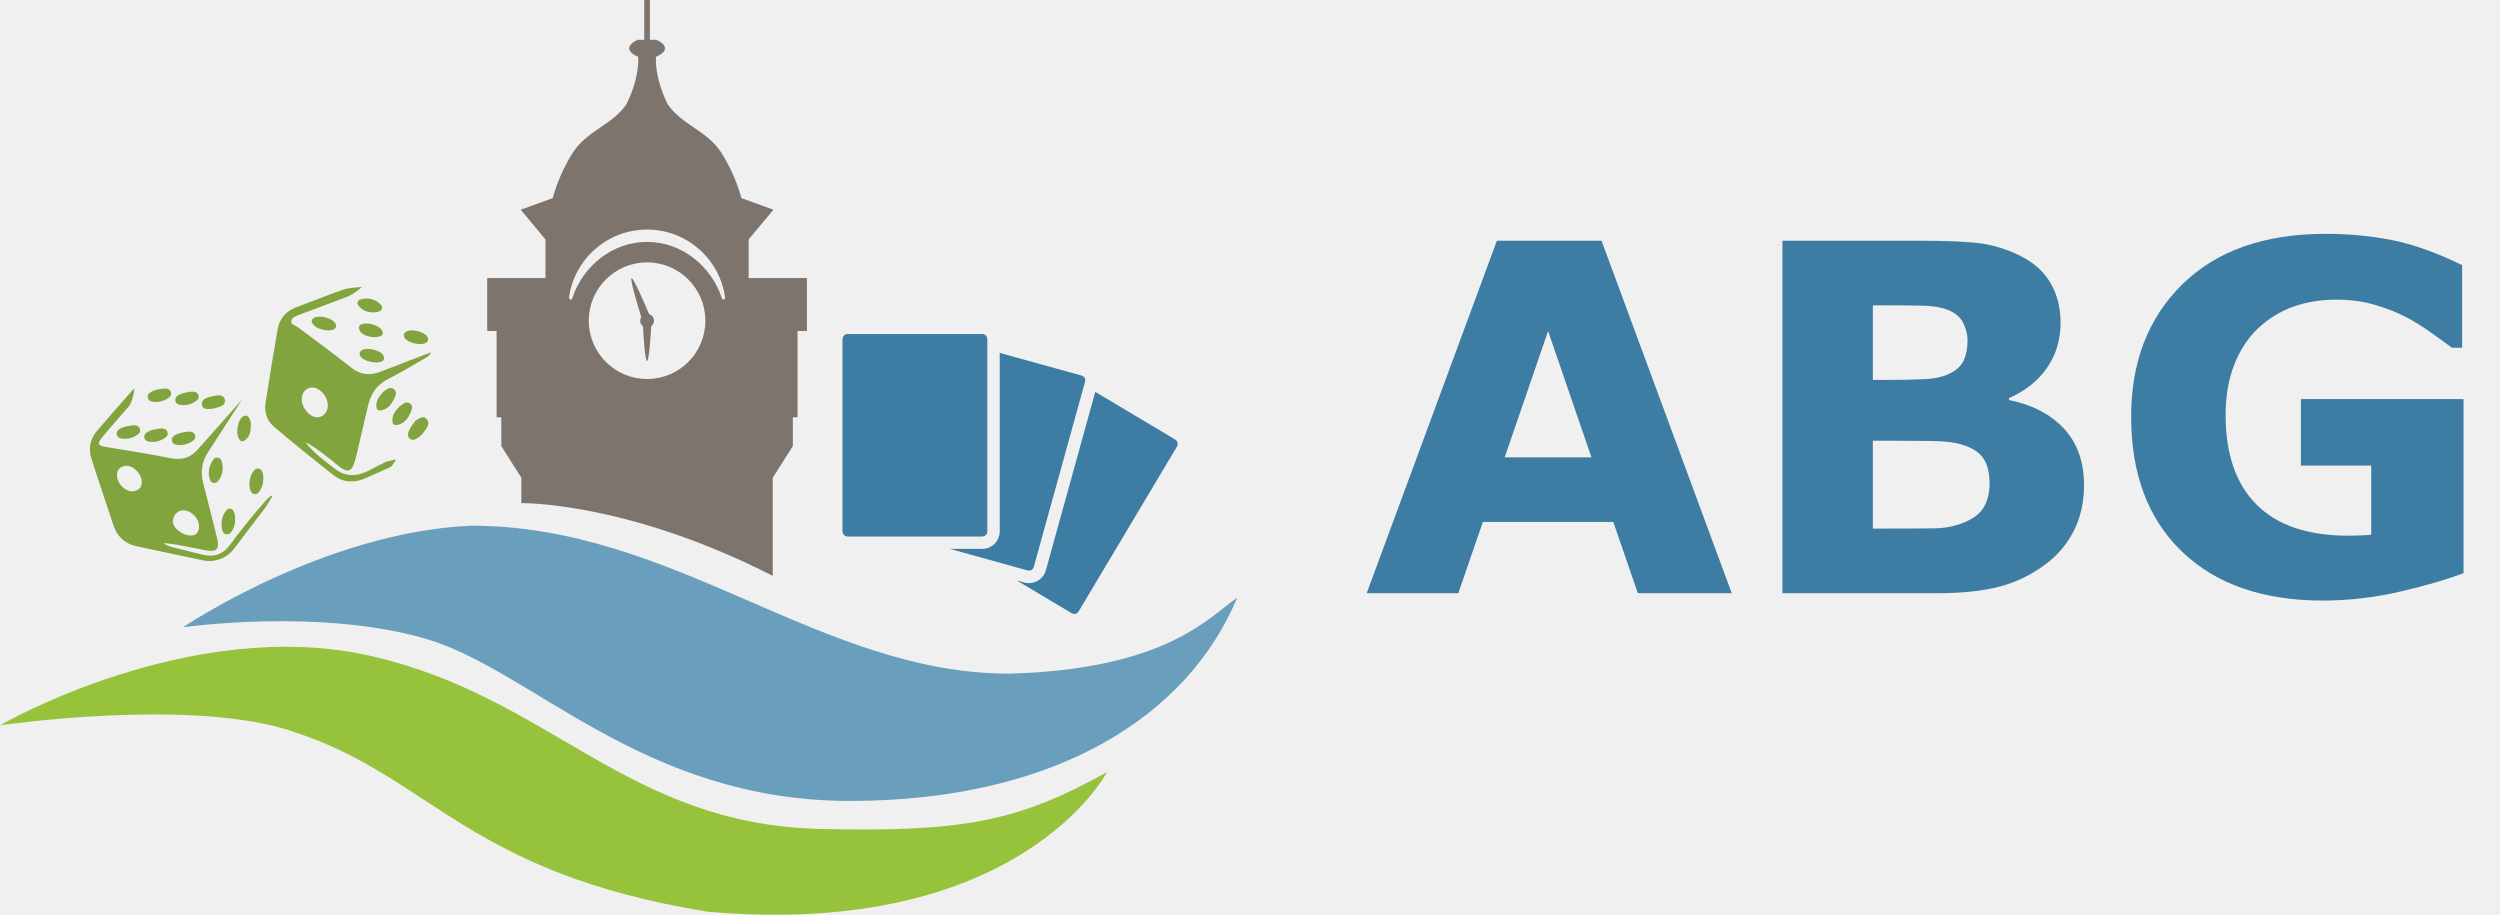
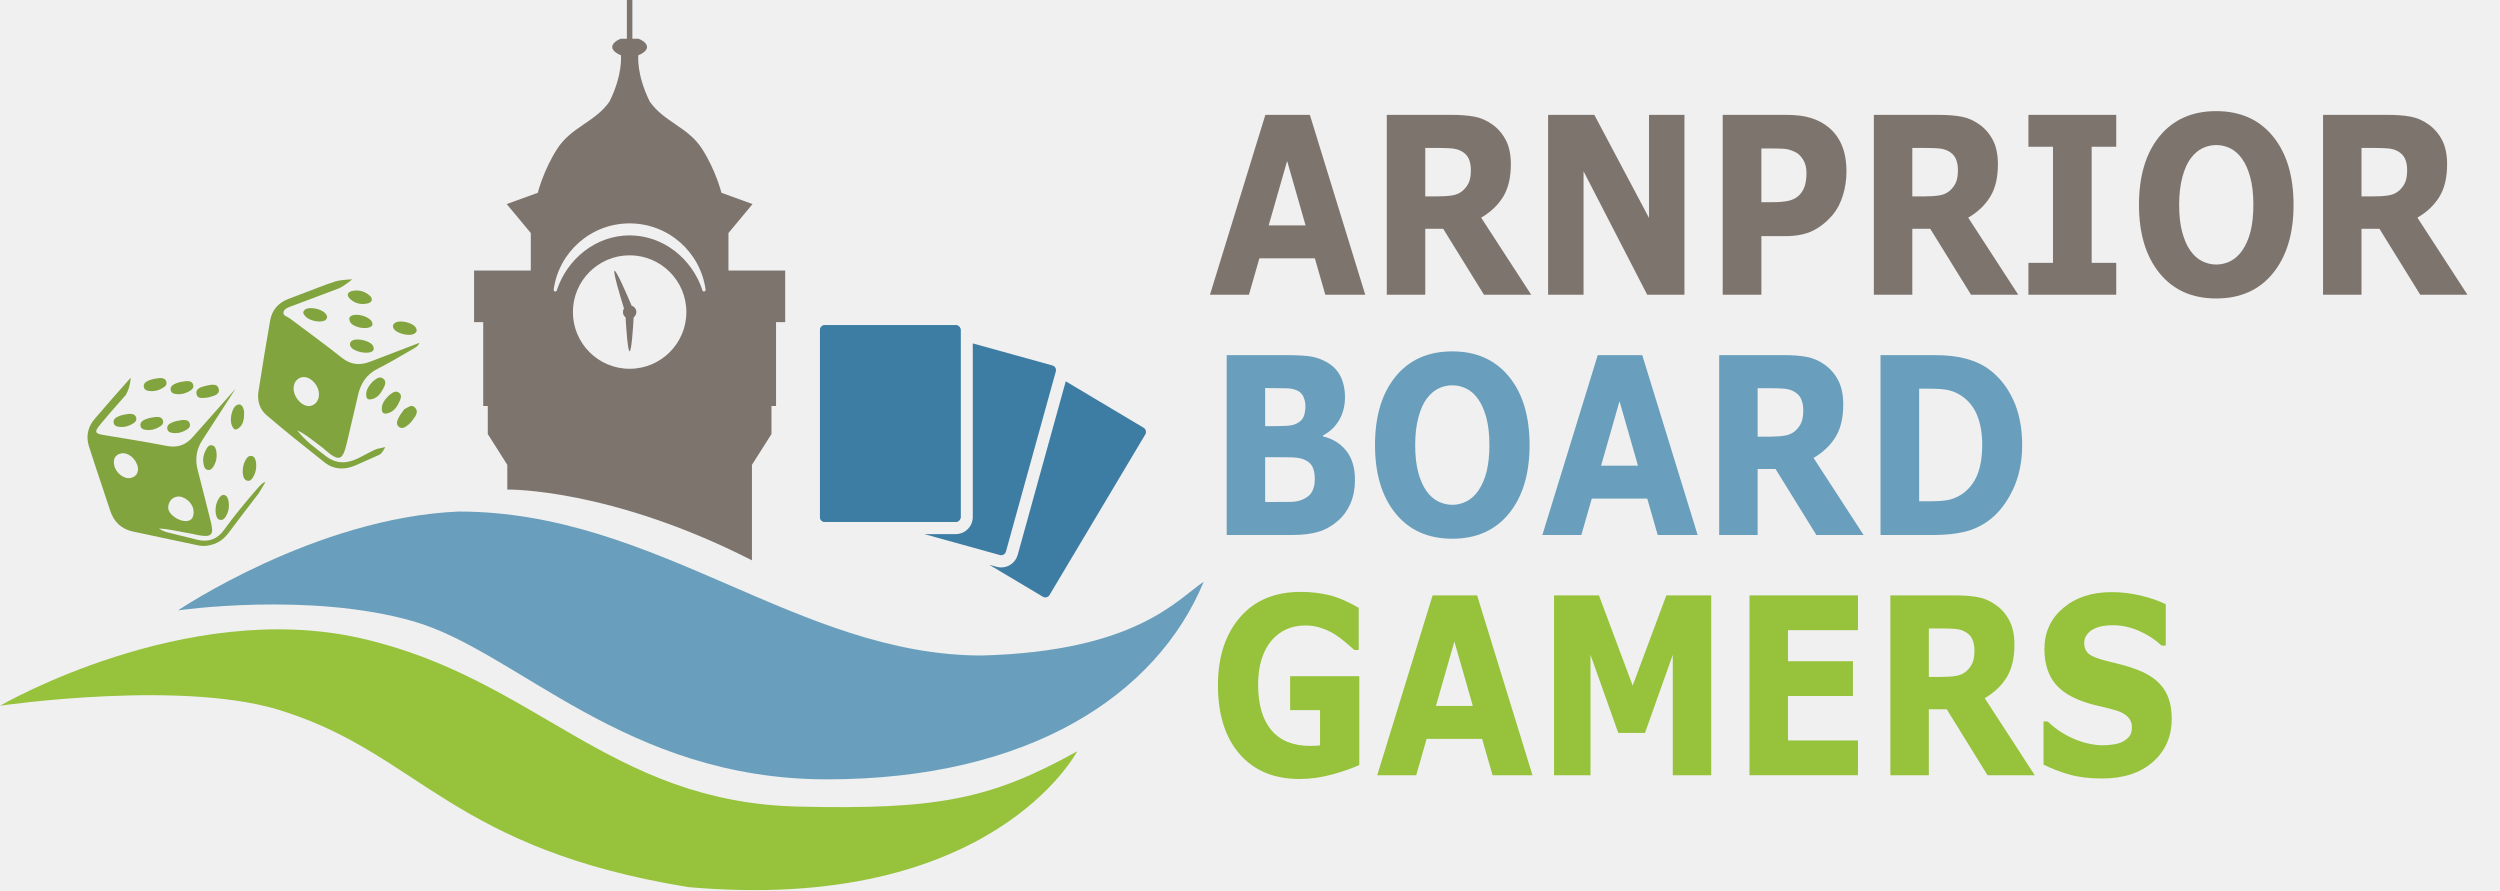
- <svg xmlns="http://www.w3.org/2000/svg" version="1.1" x="0px" y="0px" width="515.607px" height="188.665px" viewBox="0 0 515.607 188.665" enable-background="new 0 0 515.607 188.665" xml:space="preserve">
-   <g id="Dice">
-     <g>
-       <path fill="#3D7DA3" d="M357.16,122.348h-19.363l-5.064-14.697h-26.905l-5.065,14.697h-18.895l26.855-72.705h21.582    L357.16,122.348z M328.225,94.32l-8.944-26.047l-8.946,26.047H328.225z" />
-       <path fill="#3D7DA3" d="M429.816,100.082c0,3.516-0.708,6.657-2.124,9.424c-1.416,2.768-3.361,5.063-5.835,6.885    c-2.865,2.148-6.015,3.679-9.448,4.59c-3.435,0.912-7.788,1.367-13.062,1.367h-31.738V49.643h28.223    c5.859,0,10.147,0.195,12.866,0.586c2.718,0.391,5.411,1.253,8.081,2.588c2.767,1.4,4.825,3.28,6.177,5.64    c1.351,2.36,2.026,5.054,2.026,8.081c0,3.516-0.928,6.616-2.783,9.302s-4.477,4.777-7.861,6.274v0.391    c4.752,0.944,8.521,2.897,11.304,5.859C428.425,91.326,429.816,95.232,429.816,100.082z M405.793,70.199    c0-1.204-0.302-2.409-0.903-3.613c-0.603-1.204-1.669-2.1-3.198-2.686c-1.367-0.521-3.068-0.806-5.103-0.854    c-2.035-0.049-4.892-0.073-8.569-0.073h-1.758v15.381h2.93c2.962,0,5.484-0.049,7.568-0.146c2.083-0.098,3.727-0.423,4.932-0.977    c1.692-0.749,2.799-1.717,3.32-2.905C405.532,73.138,405.793,71.762,405.793,70.199z M410.334,99.789    c0-2.311-0.447-4.093-1.341-5.347c-0.894-1.253-2.411-2.188-4.556-2.808c-1.461-0.423-3.476-0.65-6.042-0.684    c-2.566-0.032-5.247-0.049-8.041-0.049h-4.093v18.115h1.364c5.263,0,9.031-0.016,11.305-0.049c2.274-0.032,4.37-0.455,6.287-1.27    c1.948-0.813,3.289-1.896,4.02-3.247C409.969,103.102,410.334,101.547,410.334,99.789z" />
-       <path fill="#3D7DA3" d="M508.088,118.197c-3.256,1.27-7.568,2.531-12.939,3.784s-10.727,1.88-16.064,1.88    c-12.37,0-22.055-3.36-29.053-10.083c-6.999-6.722-10.498-16.007-10.498-27.856c0-11.296,3.531-20.402,10.596-27.319    c7.063-6.917,16.91-10.376,29.541-10.376c4.785,0,9.342,0.432,13.672,1.294c4.329,0.863,9.146,2.58,14.453,5.151v17.041h-2.1    c-0.912-0.684-2.246-1.652-4.004-2.905c-1.758-1.253-3.451-2.319-5.078-3.198c-1.889-1.042-4.094-1.937-6.616-2.686    c-2.523-0.749-5.2-1.123-8.032-1.123c-3.32,0-6.332,0.488-9.033,1.465c-2.702,0.977-5.127,2.474-7.275,4.492    c-2.051,1.953-3.671,4.436-4.858,7.446c-1.188,3.012-1.782,6.486-1.782,10.425c0,8.041,2.132,14.193,6.396,18.457    c4.264,4.265,10.563,6.396,18.896,6.396c0.716,0,1.505-0.016,2.368-0.049c0.862-0.032,1.651-0.081,2.368-0.146V96.029h-14.502    V82.309h33.545V118.197z" />
-     </g>
-   </g>
+ <svg xmlns="http://www.w3.org/2000/svg" version="1.1" id="Layer_1" x="0px" y="0px" width="529.89px" height="188.664px" viewBox="0 0 529.89 188.664" enable-background="new 0 0 529.89 188.664" xml:space="preserve">
  <g id="Template_Objects" display="none">
    <g display="inline">
-       <path fill="#FFFFFF" stroke="#000000" stroke-miterlimit="10" d="M503.865,106.104c-0.294,1.064-1.396,1.688-2.46,1.395    l-51.681-14.313c-1.064-0.295-1.688-1.396-1.394-2.461L468.78,16.88c0.295-1.064,1.398-1.688,2.463-1.394l51.68,14.312    c1.063,0.295,1.688,1.396,1.393,2.461L503.865,106.104z" />
-       <path fill="#FFFFFF" stroke="#000000" stroke-miterlimit="10" d="M522.923,29.798c1.063,0.295,1.688,1.396,1.393,2.461    l-20.45,73.845c-0.294,1.064-1.396,1.688-2.46,1.395l-51.681-14.313c-1.064-0.295-1.688-1.396-1.394-2.461L468.78,16.88    c0.295-1.064,1.398-1.688,2.463-1.394L522.923,29.798 M524.256,24.98l-51.68-14.312c-3.719-1.031-7.584,1.157-8.614,4.877    L443.513,89.39c-1.031,3.721,1.157,7.586,4.878,8.615l51.68,14.313c3.72,1.029,7.584-1.16,8.614-4.879l20.45-73.845    C530.164,29.875,527.976,26.011,524.256,24.98L524.256,24.98z" />
+       <path fill="#FFFFFF" stroke="#000000" stroke-miterlimit="10" d="M503.865,106.104c-0.294,1.064-1.396,1.688-2.46,1.395    l-51.682-14.313c-1.063-0.295-1.688-1.396-1.394-2.461l20.45-73.845c0.295-1.064,1.397-1.688,2.463-1.394l51.68,14.312    c1.063,0.295,1.688,1.396,1.394,2.461L503.865,106.104z" />
+       <path fill="#FFFFFF" stroke="#000000" stroke-miterlimit="10" d="M522.923,29.798c1.063,0.295,1.688,1.396,1.394,2.461    l-20.45,73.845c-0.294,1.064-1.396,1.688-2.46,1.395l-51.682-14.313c-1.063-0.295-1.688-1.396-1.394-2.461L468.78,16.88    c0.295-1.064,1.397-1.688,2.463-1.394L522.923,29.798 M524.256,24.98l-51.68-14.312c-3.719-1.031-7.584,1.157-8.614,4.877    L443.513,89.39c-1.03,3.721,1.157,7.586,4.878,8.614l51.681,14.313c3.72,1.029,7.584-1.159,8.613-4.879l20.45-73.845    C530.164,29.875,527.976,26.011,524.256,24.98L524.256,24.98z" />
    </g>
  </g>
  <g id="Cards">
    <g>
      <g>
-         <path fill-rule="evenodd" clip-rule="evenodd" fill="#81A43E" d="M71.662,61.181c-1.209,0.455-6.534,2.466-9.806,3.688     c-0.721,0.27-1.603,0.55-1.766,1.269c-0.18,0.787,0.828,0.962,1.349,1.355c3.658,2.768,7.394,5.441,10.976,8.304     c1.925,1.538,3.846,1.708,6.029,0.865c3.406-1.313,6.818-2.613,10.468-4.01c-0.304,0.726-0.777,0.964-1.229,1.22     c-2.527,1.437-5.003,2.975-7.603,4.269c-2.419,1.205-3.623,3.134-4.194,5.613c-0.776,3.368-1.576,6.732-2.362,10.098     c-0.896,3.842-1.651,4.074-4.701,1.44c-0.088-0.077-0.156-0.176-0.249-0.243c-1.826-1.319-3.502-2.848-5.574-3.837     c1.67,2.201,3.896,3.787,6.05,5.449c2.248,1.738,4.542,1.648,7.008,0.401c1.268-0.642,3.386-1.808,3.811-1.905     c0.425-0.096,1.791-0.409,1.791-0.409s-0.638,1.365-1.227,1.634c-0.59,0.268-3.336,1.492-5.01,2.229     c-2.304,1.014-4.606,0.984-6.617-0.596c-4.154-3.267-8.278-6.576-12.3-10c-1.472-1.252-2.03-3.095-1.723-5.046     c0.791-5.012,1.588-10.025,2.47-15.022c0.386-2.189,1.704-3.771,3.842-4.577c3.319-1.253,8.642-3.335,9.974-3.72     c1.333-0.385,3.595-0.449,3.595-0.449S72.87,60.725,71.662,61.181z M66.653,81.13c-1.129-1.317-2.626-1.594-3.653-0.672     c-1.11,0.994-1.018,2.926,0.21,4.368c1.111,1.305,2.449,1.61,3.492,0.796C67.935,84.659,67.913,82.602,66.653,81.13z" />
-         <path fill-rule="evenodd" clip-rule="evenodd" fill="#81A43E" d="M85.682,86.751c0.77-0.349,1.46-1.164,2.244-0.404     c0.631,0.611,0.486,1.356-0.055,2.122c-0.401,0.564-0.776,1.125-1.321,1.555c-0.6,0.477-1.314,1.009-2.013,0.448     c-0.695-0.557-0.336-1.393,0.014-2.053C84.87,87.814,85.318,87.277,85.682,86.751z" />
-         <path fill-rule="evenodd" clip-rule="evenodd" fill="#81A43E" d="M79.009,80.845c0.75-0.56,1.46-1.219,2.257-0.56     c0.689,0.572,0.336,1.384-0.026,2.064c-0.611,1.147-1.345,2.178-2.807,2.312c-0.385,0.036-0.709-0.161-0.777-0.55     C77.409,82.698,78.233,81.723,79.009,80.845z" />
-         <path fill-rule="evenodd" clip-rule="evenodd" fill="#81A43E" d="M82.42,83.824c0.688-0.539,1.366-1.119,2.1-0.633     c0.77,0.508,0.41,1.346,0.104,2.015c-0.565,1.227-1.349,2.27-2.837,2.46c-0.44,0.058-0.775-0.185-0.84-0.665     C80.758,85.585,81.612,84.659,82.42,83.824z" />
-         <path fill-rule="evenodd" clip-rule="evenodd" fill="#81A43E" d="M87.908,70.658c-0.947,0.737-3.865,0.084-4.459-1.004     c-0.302-0.553-0.173-0.971,0.396-1.292c1.056-0.598,3.729,0.067,4.304,1.1C88.401,69.917,88.401,70.341,87.908,70.658z" />
-         <path fill-rule="evenodd" clip-rule="evenodd" fill="#81A43E" d="M78.98,74.407c-1.04,0.829-4.177,0.096-4.683-0.993     c-0.257-0.551-0.112-0.976,0.466-1.27c1.002-0.506,3.524,0.068,4.18,0.983C79.279,73.596,79.325,74.064,78.98,74.407z" />
-         <path fill-rule="evenodd" clip-rule="evenodd" fill="#81A43E" d="M78.47,62.748c0.655,0.74,0.327,1.363-0.568,1.569     c-1.351,0.31-2.669,0.007-3.697-0.95c-0.833-0.776-0.576-1.497,0.504-1.707C76.068,61.396,77.344,61.717,78.47,62.748z" />
-         <path fill-rule="evenodd" clip-rule="evenodd" fill="#81A43E" d="M78.769,69.141c-1.156,0.883-4.066,0.191-4.563-0.929     c-0.232-0.523-0.348-1.037,0.421-1.346c1.146-0.459,3.5,0.211,4.12,1.214C79.041,68.554,78.989,68.928,78.769,69.141z" />
-         <path fill-rule="evenodd" clip-rule="evenodd" fill="#81A43E" d="M64.78,67.102c-0.396-0.443-0.802-0.881-0.177-1.448     c0.79-0.716,3.421-0.269,4.318,0.732c0.372,0.414,0.627,0.847,0.175,1.345C68.381,68.516,65.746,68.123,64.78,67.102z" />
+         <path fill="#81A43E" d="M71.662,61.182c-1.209,0.455-6.534,2.466-9.806,3.688c-0.721,0.27-1.603,0.55-1.766,1.269     c-0.18,0.787,0.828,0.962,1.349,1.355c3.658,2.768,7.394,5.441,10.976,8.304c1.925,1.538,3.846,1.708,6.029,0.865     c3.406-1.313,6.818-2.613,10.468-4.01c-0.304,0.726-0.777,0.964-1.229,1.22c-2.527,1.437-5.003,2.975-7.603,4.269     c-2.419,1.205-3.623,3.134-4.194,5.613c-0.776,3.368-1.576,6.732-2.362,10.098c-0.896,3.841-1.651,4.074-4.701,1.439     c-0.088-0.076-0.156-0.176-0.249-0.242c-1.826-1.319-3.502-2.848-5.574-3.837c1.67,2.201,3.896,3.786,6.05,5.448     c2.248,1.738,4.542,1.648,7.008,0.401c1.268-0.642,3.386-1.808,3.811-1.905c0.425-0.096,1.791-0.408,1.791-0.408     s-0.638,1.364-1.227,1.633c-0.59,0.269-3.336,1.492-5.01,2.229c-2.304,1.015-4.606,0.984-6.617-0.596     c-4.154-3.267-8.278-6.576-12.3-10c-1.472-1.252-2.03-3.095-1.723-5.046c0.791-5.012,1.588-10.025,2.47-15.021     c0.386-2.189,1.704-3.771,3.842-4.577c3.319-1.253,8.642-3.335,9.974-3.72c1.333-0.385,3.595-0.449,3.595-0.449     S72.87,60.726,71.662,61.182z M66.653,81.13c-1.129-1.317-2.626-1.594-3.653-0.672c-1.11,0.994-1.018,2.926,0.21,4.368     c1.111,1.305,2.449,1.61,3.492,0.796C67.935,84.66,67.913,82.603,66.653,81.13z" />
+         <path fill="#81A43E" d="M85.682,86.751c0.77-0.349,1.46-1.164,2.244-0.404c0.631,0.611,0.486,1.356-0.055,2.122     c-0.401,0.564-0.776,1.125-1.321,1.555c-0.6,0.477-1.314,1.009-2.013,0.448c-0.695-0.557-0.336-1.393,0.014-2.053     C84.87,87.814,85.318,87.277,85.682,86.751z" />
+         <path fill="#81A43E" d="M79.009,80.846c0.75-0.56,1.46-1.219,2.257-0.56c0.689,0.572,0.336,1.384-0.026,2.064     c-0.611,1.147-1.345,2.178-2.807,2.312c-0.385,0.036-0.709-0.161-0.777-0.55C77.409,82.699,78.233,81.724,79.009,80.846z" />
+         <path fill="#81A43E" d="M82.42,83.825c0.688-0.539,1.366-1.119,2.1-0.633c0.77,0.508,0.41,1.346,0.104,2.015     c-0.565,1.227-1.349,2.27-2.837,2.46c-0.44,0.058-0.775-0.185-0.84-0.665C80.758,85.585,81.612,84.66,82.42,83.825z" />
+         <path fill="#81A43E" d="M87.908,70.659c-0.947,0.737-3.865,0.084-4.459-1.004c-0.302-0.553-0.173-0.971,0.396-1.292     c1.056-0.598,3.729,0.067,4.304,1.1C88.401,69.917,88.401,70.341,87.908,70.659z" />
+         <path fill="#81A43E" d="M78.98,74.408c-1.04,0.829-4.177,0.096-4.683-0.993c-0.257-0.551-0.112-0.976,0.466-1.27     c1.002-0.506,3.524,0.068,4.18,0.983C79.279,73.597,79.325,74.064,78.98,74.408z" />
+         <path fill="#81A43E" d="M78.47,62.749c0.655,0.74,0.327,1.363-0.568,1.569c-1.351,0.31-2.669,0.007-3.697-0.95     c-0.833-0.776-0.576-1.497,0.504-1.707C76.068,61.396,77.344,61.717,78.47,62.749z" />
+         <path fill="#81A43E" d="M78.769,69.142c-1.156,0.883-4.066,0.191-4.563-0.929c-0.232-0.523-0.348-1.037,0.421-1.346     c1.146-0.459,3.5,0.211,4.12,1.214C79.041,68.555,78.989,68.929,78.769,69.142z" />
+         <path fill="#81A43E" d="M64.78,67.103c-0.396-0.443-0.802-0.881-0.177-1.448c0.79-0.716,3.421-0.269,4.318,0.732     c0.372,0.414,0.627,0.847,0.175,1.345C68.381,68.517,65.746,68.124,64.78,67.103z" />
      </g>
      <g>
-         <path fill-rule="evenodd" clip-rule="evenodd" fill="#81A43E" d="M24.195,98.56c-0.217-1.232,0.151-2.158,1.444-2.448     c1.453-0.325,3.239,1.078,3.591,2.972c0.116,0.976-0.238,1.918-1.513,2.218C26.291,101.636,24.485,100.205,24.195,98.56z      M35.652,107.577c0.004-1.002,0.604-2.054,1.813-2.303c1.417-0.292,3.3,1.176,3.531,2.779c0.172,1.192-0.17,2.145-1.151,2.349     C38.067,110.724,35.647,109.072,35.652,107.577z M56.217,102.259c0,0-0.13-0.518-1.907,1.551     c-2.266,2.639-4.795,5.659-6.813,8.491c-1.392,1.953-3.283,2.679-5.622,2.116c-1.94-0.466-3.879-0.944-5.813-1.437     c-0.336-0.085-1.249-0.214-2.362-0.939c1.833-0.025,5.168,0.839,6.948,1.091c0.39,0.056,0.767,0.19,1.153,0.262     c3.104,0.573,3.607,0.045,2.845-2.95c-0.914-3.596-1.797-7.2-2.736-10.789c-0.615-2.35-0.298-4.463,1.063-6.501l6.994-10.807     l-9.029,10.194c-1.544,1.817-3.334,2.43-5.706,1.958c-4.42-0.877-8.875-1.559-13.319-2.306c-1.757-0.297-1.95-0.627-0.773-2.08     c1.779-2.198,5.545-6.423,5.545-6.423c0.999-1.775,1.017-3.635,1.017-3.635c-2.585,2.895-5.141,5.814-7.663,8.764     c-1.421,1.662-1.855,3.667-1.191,5.762c1.447,4.563,3.019,9.086,4.504,13.637c0.797,2.446,2.397,3.934,4.881,4.458     c4.572,0.968,9.146,1.923,13.714,2.911c0.795,0.173,1.565,0.13,2.008,0.074c2.112-0.322,3.43-1.311,4.496-2.72     c2.122-2.802,4.228-5.62,6.389-8.392L56.217,102.259z" />
-         <path fill-rule="evenodd" clip-rule="evenodd" fill="#81A43E" d="M51.752,87.527c0.002-0.112-0.014-0.228-0.022-0.34     c-0.2-1.322-0.91-1.818-1.73-1.206c-0.917,0.684-1.386,3.12-0.825,4.275c0.235,0.487,0.552,0.998,1.135,0.669     C51.608,90.189,51.72,88.858,51.752,87.527z" />
-         <path fill-rule="evenodd" clip-rule="evenodd" fill="#81A43E" d="M53.634,101.153c0.573-0.949,0.782-1.996,0.627-3.243     c-0.124-0.479-0.227-1.183-0.992-1.27c-0.646-0.073-1.013,0.461-1.269,0.964c-0.502,0.983-0.673,2.053-0.472,3.149     c0.095,0.512,0.329,1.008,0.897,1.139C53.029,102.033,53.373,101.585,53.634,101.153z" />
-         <path fill-rule="evenodd" clip-rule="evenodd" fill="#81A43E" d="M47.94,109.337c0.588-1.036,0.692-2.151,0.461-3.296     c-0.103-0.503-0.319-1.028-0.907-1.12c-0.507-0.078-0.827,0.305-1.075,0.688c-0.643,0.99-0.83,2.091-0.685,3.268     c0.142,0.543,0.226,1.173,0.893,1.309C47.281,110.317,47.646,109.854,47.94,109.337z" />
-         <path fill-rule="evenodd" clip-rule="evenodd" fill="#81A43E" d="M45.326,98.738c0.555-0.971,0.714-2.014,0.517-3.113     c-0.104-0.575-0.283-1.149-0.955-1.247c-0.59-0.087-0.929,0.375-1.169,0.812c-0.528,0.958-0.806,1.986-0.584,3.103     c0.113,0.562,0.205,1.175,0.885,1.301C44.677,99.714,45.034,99.248,45.326,98.738z" />
-         <path fill-rule="evenodd" clip-rule="evenodd" fill="#81A43E" d="M38.554,89.041c-0.663,0.078-1.342,0.21-1.961,0.455     c-0.627,0.247-1.325,0.685-1.119,1.483c0.202,0.783,1.018,0.788,1.696,0.823c0.222,0.012,0.447-0.042,0.854-0.089     c0.255-0.089,0.706-0.185,1.093-0.396c0.582-0.324,1.337-0.673,1.124-1.497C40.033,89.019,39.239,88.963,38.554,89.041z" />
-         <path fill-rule="evenodd" clip-rule="evenodd" fill="#81A43E" d="M39.266,80.8c-0.665,0.077-1.342,0.209-1.961,0.454     c-0.627,0.248-1.325,0.685-1.119,1.483c0.202,0.783,1.018,0.788,1.695,0.823c0.223,0.013,0.449-0.044,0.855-0.087     c0.254-0.091,0.706-0.187,1.093-0.399c0.581-0.321,1.337-0.672,1.123-1.494C40.745,80.776,39.95,80.721,39.266,80.8z" />
-         <path fill-rule="evenodd" clip-rule="evenodd" fill="#81A43E" d="M32.867,88.394c-0.665,0.077-1.343,0.208-1.961,0.454     c-0.627,0.247-1.325,0.685-1.119,1.482c0.202,0.783,1.017,0.787,1.695,0.824c0.223,0.012,0.448-0.044,0.854-0.089     c0.255-0.089,0.707-0.185,1.093-0.397c0.582-0.323,1.337-0.672,1.124-1.496C34.346,88.37,33.552,88.313,32.867,88.394z" />
-         <path fill-rule="evenodd" clip-rule="evenodd" fill="#81A43E" d="M33.578,80.151c-0.665,0.076-1.343,0.209-1.961,0.454     c-0.627,0.248-1.325,0.685-1.119,1.483c0.202,0.783,1.017,0.788,1.695,0.823c0.223,0.012,0.448-0.044,0.856-0.088     c0.253-0.09,0.705-0.185,1.092-0.398c0.582-0.323,1.336-0.672,1.124-1.496C35.058,80.127,34.264,80.071,33.578,80.151z" />
-         <path fill-rule="evenodd" clip-rule="evenodd" fill="#81A43E" d="M27.18,87.745c-0.664,0.076-1.342,0.209-1.961,0.452     c-0.628,0.248-1.325,0.687-1.119,1.484c0.201,0.783,1.017,0.788,1.695,0.824c0.223,0.012,0.447-0.044,0.855-0.089     c0.254-0.089,0.706-0.184,1.093-0.397c0.582-0.323,1.336-0.672,1.123-1.496C28.658,87.72,27.864,87.665,27.18,87.745z" />
-         <path fill-rule="evenodd" clip-rule="evenodd" fill="#81A43E" d="M46.373,82.479c-0.248-1.32-1.704-0.942-2.707-0.712     c-0.959,0.221-2.276,0.551-2.009,1.781c0.254,1.165,1.542,0.745,2.474,0.7C45.108,83.921,46.615,83.763,46.373,82.479z" />
+         <path fill="#81A43E" d="M24.195,98.56c-0.217-1.231,0.151-2.158,1.444-2.448c1.453-0.324,3.239,1.078,3.591,2.973     c0.116,0.976-0.238,1.918-1.513,2.217C26.291,101.635,24.485,100.206,24.195,98.56z M35.652,107.577     c0.004-1.002,0.604-2.054,1.813-2.303c1.417-0.292,3.3,1.176,3.531,2.779c0.172,1.191-0.17,2.145-1.151,2.349     C38.067,110.724,35.647,109.072,35.652,107.577z M56.217,102.258c0,0-0.13-0.518-1.907,1.552     c-2.266,2.64-4.795,5.659-6.813,8.491c-1.392,1.953-3.283,2.679-5.622,2.115c-1.94-0.465-3.879-0.943-5.813-1.437     c-0.336-0.085-1.249-0.214-2.362-0.938c1.833-0.025,5.168,0.838,6.948,1.09c0.39,0.057,0.767,0.191,1.153,0.263     c3.104,0.573,3.607,0.045,2.845-2.95c-0.914-3.596-1.797-7.199-2.736-10.789c-0.615-2.35-0.298-4.463,1.063-6.5l6.994-10.807     l-9.029,10.194c-1.544,1.817-3.334,2.43-5.706,1.958c-4.42-0.877-8.875-1.559-13.319-2.306c-1.757-0.297-1.95-0.627-0.773-2.08     c1.779-2.198,5.545-6.423,5.545-6.423c0.999-1.775,1.017-3.635,1.017-3.635c-2.585,2.895-5.141,5.814-7.663,8.764     c-1.421,1.662-1.855,3.667-1.191,5.762c1.447,4.563,3.019,9.085,4.504,13.636c0.797,2.447,2.397,3.935,4.881,4.459     c4.572,0.968,9.146,1.923,13.714,2.91c0.795,0.174,1.565,0.131,2.008,0.074c2.112-0.322,3.43-1.311,4.496-2.72     c2.122-2.802,4.228-5.62,6.389-8.392L56.217,102.258z" />
+         <path fill="#81A43E" d="M51.752,87.527c0.002-0.112-0.014-0.228-0.022-0.34c-0.2-1.322-0.91-1.818-1.73-1.206     c-0.917,0.684-1.386,3.12-0.825,4.275c0.235,0.487,0.552,0.998,1.135,0.669C51.608,90.189,51.72,88.858,51.752,87.527z" />
+         <path fill="#81A43E" d="M53.634,101.153c0.573-0.949,0.782-1.996,0.627-3.242c-0.124-0.479-0.227-1.184-0.992-1.271     c-0.646-0.073-1.013,0.461-1.269,0.964c-0.502,0.982-0.673,2.053-0.472,3.148c0.095,0.513,0.329,1.009,0.897,1.14     C53.029,102.034,53.373,101.584,53.634,101.153z" />
+         <path fill="#81A43E" d="M47.94,109.336c0.588-1.035,0.692-2.15,0.461-3.295c-0.103-0.504-0.319-1.028-0.907-1.121     c-0.507-0.078-0.827,0.306-1.075,0.688c-0.643,0.99-0.83,2.091-0.685,3.269c0.142,0.543,0.226,1.172,0.893,1.309     C47.281,110.317,47.646,109.854,47.94,109.336z" />
+         <path fill="#81A43E" d="M45.326,98.738c0.555-0.971,0.714-2.014,0.517-3.112c-0.104-0.576-0.283-1.149-0.955-1.247     c-0.59-0.087-0.929,0.375-1.169,0.812c-0.528,0.958-0.806,1.986-0.584,3.104c0.113,0.562,0.205,1.174,0.885,1.301     C44.677,99.713,45.034,99.249,45.326,98.738z" />
+         <path fill="#81A43E" d="M38.554,89.042c-0.663,0.078-1.342,0.21-1.961,0.455c-0.627,0.247-1.325,0.685-1.119,1.483     c0.202,0.783,1.018,0.788,1.696,0.823c0.222,0.012,0.447-0.042,0.854-0.089c0.255-0.089,0.706-0.185,1.093-0.396     c0.582-0.324,1.337-0.673,1.124-1.497C40.033,89.02,39.239,88.963,38.554,89.042z" />
+         <path fill="#81A43E" d="M39.266,80.8c-0.665,0.077-1.342,0.209-1.961,0.454c-0.627,0.248-1.325,0.685-1.119,1.483     c0.202,0.783,1.018,0.788,1.695,0.823c0.223,0.013,0.449-0.044,0.855-0.087c0.254-0.091,0.706-0.187,1.093-0.399     c0.581-0.321,1.337-0.672,1.123-1.494C40.745,80.776,39.95,80.722,39.266,80.8z" />
+         <path fill="#81A43E" d="M32.867,88.395c-0.665,0.077-1.343,0.208-1.961,0.454c-0.627,0.247-1.325,0.685-1.119,1.482     c0.202,0.783,1.017,0.787,1.695,0.824c0.223,0.012,0.448-0.044,0.854-0.089c0.255-0.089,0.707-0.185,1.093-0.397     c0.582-0.323,1.337-0.672,1.124-1.496C34.346,88.371,33.552,88.313,32.867,88.395z" />
+         <path fill="#81A43E" d="M33.578,80.151c-0.665,0.076-1.343,0.209-1.961,0.454c-0.627,0.248-1.325,0.685-1.119,1.483     c0.202,0.783,1.017,0.788,1.695,0.823c0.223,0.012,0.448-0.044,0.856-0.088c0.253-0.09,0.705-0.185,1.092-0.398     c0.582-0.323,1.336-0.672,1.124-1.496C35.058,80.127,34.264,80.071,33.578,80.151z" />
+         <path fill="#81A43E" d="M27.18,87.746c-0.664,0.076-1.342,0.209-1.961,0.452c-0.628,0.248-1.325,0.687-1.119,1.484     c0.201,0.783,1.017,0.788,1.695,0.824c0.223,0.012,0.447-0.044,0.855-0.089c0.254-0.089,0.706-0.184,1.093-0.397     c0.582-0.323,1.336-0.672,1.123-1.496C28.658,87.721,27.864,87.666,27.18,87.746z" />
+         <path fill="#81A43E" d="M46.373,82.479c-0.248-1.32-1.704-0.942-2.707-0.712c-0.959,0.221-2.276,0.551-2.009,1.781     c0.254,1.165,1.542,0.745,2.474,0.7C45.108,83.921,46.615,83.764,46.373,82.479z" />
      </g>
-       <path fill="#7D746E" d="M134.876,66.14c0-0.638-0.422-1.171-0.999-1.352c-0.967-2.299-3.243-7.529-3.62-7.392    c-0.378,0.138,1.255,5.595,2.001,7.979c-0.142,0.221-0.226,0.482-0.226,0.765c0,0.463,0.224,0.87,0.566,1.13    c0.123,2.289,0.46,7.188,0.855,7.188s0.732-4.899,0.855-7.188C134.652,67.01,134.876,66.603,134.876,66.14z" />
-       <path fill="#7D746E" d="M154.4,57.347v-7.952l5.108-6.143l-6.595-2.392c0,0-1.163-4.72-4.124-9.336    c-2.961-4.615-8.061-5.67-11.068-9.995c-2.888-5.818-2.424-9.827-2.424-9.827s1.842-0.646,1.842-1.745    c0-1.1-1.811-1.746-1.811-1.746h-1.293V0h-0.582h-0.582v8.211h-1.293c0,0-1.811,0.646-1.811,1.746    c0,1.099,1.842,1.745,1.842,1.745s0.464,4.009-2.424,9.827c-3.008,4.325-8.107,5.38-11.068,9.995    c-2.961,4.616-4.124,9.336-4.124,9.336l-6.595,2.392l5.108,6.143v7.952h-12.026v10.926h1.939v17.78h0.97V92l4.138,6.529v5.237    c0,0,21.658-0.388,51.852,15.001V98.529L163.518,92v-5.947h0.97v-17.78h1.939V57.347H154.4z M133.454,78.165    c-6.641,0-12.025-5.384-12.025-12.025s5.385-12.026,12.025-12.026s12.025,5.385,12.025,12.026S140.095,78.165,133.454,78.165z     M149.553,61.427c0,0,0,0,0,0.002c0,0.196-0.157,0.356-0.352,0.356c-0.192,0-0.35-0.16-0.35-0.356c0-0.002,0-0.002,0-0.003    c-2.167-6.544-8.239-11.536-15.397-11.536c-7.157,0-13.231,4.993-15.397,11.537c0,0,0,0,0,0.002c0,0.196-0.157,0.356-0.35,0.356    c-0.194,0-0.352-0.16-0.352-0.356c0-0.002,0-0.002,0-0.002h-0.007c1.061-7.948,7.867-14.079,16.105-14.079    s15.045,6.131,16.105,14.079H149.553z" />
-       <path fill="#699FBC" d="M37.742,129.37c0,0,29.08-19.654,59.47-20.948c42.048,0,71.915,30.516,110.949,30.516    c32.747-0.904,41.393-11.938,46.981-15.646c-9.955,24.051-37.036,41.896-79.86,41.896s-65.626-27.154-87.633-33.491    C65.644,125.361,37.742,129.37,37.742,129.37z" />
-       <path fill="#96C23C" d="M76.431,135.274c37.239,8.447,52.577,34.732,92.756,35.688c29.477,0.701,40.86-1.552,59.135-11.724    c0,0-17.931,34.481-82.41,28.792c-49.826-8.104-56.895-27.758-85.13-37.03C40.053,143.722,0,149.585,0,149.585    S39.19,126.827,76.431,135.274z" />
+       <path fill="#7D746E" d="M134.876,66.141c0-0.638-0.422-1.171-0.999-1.352c-0.967-2.299-3.243-7.529-3.62-7.392    c-0.378,0.138,1.255,5.595,2.001,7.979c-0.142,0.221-0.226,0.482-0.226,0.765c0,0.463,0.224,0.87,0.566,1.13    c0.123,2.289,0.46,7.188,0.855,7.188s0.732-4.899,0.855-7.188C134.652,67.01,134.876,66.604,134.876,66.141z" />
+       <path fill="#7D746E" d="M154.4,57.348v-7.952l5.108-6.143l-6.595-2.392c0,0-1.163-4.72-4.124-9.336    c-2.961-4.615-8.061-5.67-11.068-9.995c-2.888-5.818-2.424-9.827-2.424-9.827s1.842-0.646,1.842-1.745    c0-1.1-1.811-1.746-1.811-1.746h-1.293V0h-0.582h-0.582v8.211h-1.293c0,0-1.811,0.646-1.811,1.746    c0,1.099,1.842,1.745,1.842,1.745s0.464,4.009-2.424,9.827c-3.008,4.325-8.107,5.38-11.068,9.995    c-2.961,4.616-4.124,9.336-4.124,9.336l-6.595,2.392l5.108,6.143v7.952H100.48v10.926h1.939v17.78h0.97V92l4.138,6.528v5.237    c0,0,21.658-0.389,51.852,15.001V98.529L163.518,92v-5.947h0.97v-17.78h1.939V57.348H154.4z M133.454,78.166    c-6.641,0-12.025-5.384-12.025-12.025s5.385-12.026,12.025-12.026c6.64,0,12.025,5.385,12.025,12.026    S140.095,78.166,133.454,78.166z M149.553,61.427c0,0,0,0,0,0.002c0,0.196-0.157,0.356-0.352,0.356c-0.192,0-0.35-0.16-0.35-0.356    c0-0.002,0-0.002,0-0.003c-2.167-6.544-8.239-11.536-15.397-11.536c-7.157,0-13.231,4.993-15.397,11.537c0,0,0,0,0,0.002    c0,0.196-0.157,0.356-0.35,0.356c-0.194,0-0.352-0.16-0.352-0.356c0-0.002,0-0.002,0-0.002h-0.007    c1.061-7.948,7.867-14.079,16.105-14.079c8.238,0,15.045,6.131,16.105,14.079H149.553z" />
+       <path fill="#699FBC" d="M37.742,129.37c0,0,29.08-19.654,59.47-20.947c42.048,0,71.915,30.516,110.949,30.516    c32.747-0.904,41.393-11.938,46.981-15.646c-9.955,24.051-37.036,41.896-79.86,41.896c-42.824,0-65.626-27.154-87.633-33.49    C65.644,125.361,37.742,129.37,37.742,129.37z" />
+       <path fill="#96C23C" d="M76.431,135.274c37.239,8.447,52.577,34.732,92.756,35.688c29.477,0.701,40.86-1.551,59.135-11.724    c0,0-17.931,34.481-82.41,28.792c-49.826-8.104-56.895-27.758-85.13-37.029C40.053,143.722,0,149.584,0,149.584    S39.19,126.827,76.431,135.274z" />
      <g>
-         <path fill="#3D7DA3" d="M203.602,109.586c0,0.572-0.462,1.034-1.034,1.034h-27.736c-0.57,0-1.034-0.462-1.034-1.034V69.954     c0-0.57,0.464-1.034,1.034-1.034h27.736c0.572,0,1.034,0.464,1.034,1.034V109.586z" />
-         <path fill="#3D7DA3" d="M202.567,68.92c0.572,0,1.034,0.464,1.034,1.034v39.632c0,0.572-0.462,1.034-1.034,1.034h-27.736     c-0.57,0-1.034-0.462-1.034-1.034V69.954c0-0.57,0.464-1.034,1.034-1.034H202.567" />
+         <path fill="#3D7DA3" d="M203.602,109.586c0,0.572-0.462,1.033-1.034,1.033h-27.736c-0.57,0-1.034-0.461-1.034-1.033V69.955     c0-0.57,0.464-1.034,1.034-1.034h27.736c0.572,0,1.034,0.464,1.034,1.034V109.586L203.602,109.586z" />
+         <path fill="#3D7DA3" d="M202.567,68.92c0.572,0,1.034,0.464,1.034,1.034v39.632c0,0.572-0.462,1.033-1.034,1.033h-27.736     c-0.57,0-1.034-0.461-1.034-1.033V69.955c0-0.57,0.464-1.034,1.034-1.034H202.567" />
      </g>
      <g>
        <path fill="#3D7DA3" d="M212.214,117.686c0.012,0,0.021-0.005,0.033-0.005c-0.02,0-0.04,0.002-0.061,0.002     C212.195,117.683,212.204,117.686,212.214,117.686z" />
-         <path fill="#3D7DA3" d="M212.214,120.271c-0.325,0-0.648-0.043-0.967-0.132l-1.566-0.434l11.354,6.771     c0.49,0.292,1.125,0.131,1.418-0.359l20.3-34.038c0.293-0.489,0.132-1.126-0.357-1.417l-16.503-9.842l-10.188,36.794     C215.271,119.179,213.835,120.271,212.214,120.271z" />
-         <path fill="#3D7DA3" d="M212.543,117.632L212.543,117.632L212.543,117.632z" />
-         <path fill="#3D7DA3" d="M212.85,117.462c-0.014,0.012-0.03,0.021-0.045,0.031C212.819,117.482,212.835,117.474,212.85,117.462z" />
-         <path fill="#3D7DA3" d="M213.079,117.208c-0.011,0.017-0.02,0.032-0.03,0.048C213.06,117.24,213.068,117.225,213.079,117.208z" />
-         <path fill="#3D7DA3" d="M213.21,116.928c-0.028,0.103-0.076,0.196-0.131,0.28C213.134,117.124,213.182,117.03,213.21,116.928z" />
-         <path fill="#3D7DA3" d="M212.187,117.683c-0.083-0.002-0.166-0.012-0.248-0.034C212.021,117.671,212.104,117.681,212.187,117.683     z" />
-         <path fill="#3D7DA3" d="M213.049,117.256c-0.057,0.079-0.125,0.147-0.199,0.206C212.924,117.403,212.992,117.335,213.049,117.256     z" />
-         <path fill="#3D7DA3" d="M212.543,117.632c-0.095,0.031-0.195,0.045-0.296,0.049C212.349,117.677,212.448,117.663,212.543,117.632     z" />
-         <path fill="#3D7DA3" d="M212.805,117.493c-0.08,0.058-0.168,0.106-0.262,0.139C212.637,117.6,212.724,117.551,212.805,117.493z" />
+         <path fill="#3D7DA3" d="M212.214,120.271c-0.325,0-0.648-0.043-0.967-0.132l-1.566-0.434l11.354,6.771     c0.49,0.292,1.125,0.131,1.418-0.358l20.3-34.038c0.293-0.489,0.132-1.126-0.357-1.417l-16.503-9.842l-10.188,36.793     C215.271,119.179,213.835,120.271,212.214,120.271z" />
+         <path fill="#3D7DA3" d="M212.543,117.631L212.543,117.631L212.543,117.631z" />
+         <path fill="#3D7DA3" d="M212.85,117.461c-0.014,0.013-0.03,0.021-0.045,0.031C212.819,117.482,212.835,117.474,212.85,117.461z" />
+         <path fill="#3D7DA3" d="M213.079,117.208c-0.011,0.018-0.02,0.033-0.03,0.049C213.06,117.241,213.068,117.225,213.079,117.208z" />
+         <path fill="#3D7DA3" d="M213.21,116.928c-0.028,0.104-0.076,0.195-0.131,0.279C213.134,117.124,213.182,117.03,213.21,116.928z" />
+         <path fill="#3D7DA3" d="M212.187,117.683c-0.083-0.002-0.166-0.013-0.248-0.034C212.021,117.67,212.104,117.681,212.187,117.683z     " />
+         <path fill="#3D7DA3" d="M213.049,117.256c-0.057,0.078-0.125,0.146-0.199,0.205C212.924,117.403,212.992,117.334,213.049,117.256     z" />
+         <path fill="#3D7DA3" d="M212.543,117.631c-0.095,0.031-0.195,0.045-0.296,0.05C212.349,117.676,212.448,117.663,212.543,117.631z     " />
+         <path fill="#3D7DA3" d="M212.805,117.493c-0.08,0.059-0.168,0.106-0.262,0.139C212.637,117.6,212.724,117.551,212.805,117.493z" />
      </g>
-       <path fill="#3D7DA3" d="M202.567,113.206h-6.668l16.039,4.442c0.55,0.151,1.12-0.171,1.271-0.721l10.578-38.194    c0.152-0.551-0.172-1.12-0.722-1.274l-16.879-4.674v36.801C206.188,111.582,204.563,113.206,202.567,113.206z" />
+       <path fill="#3D7DA3" d="M202.567,113.206h-6.668l16.039,4.442c0.55,0.151,1.12-0.171,1.271-0.722l10.578-38.193    c0.152-0.551-0.172-1.12-0.722-1.274l-16.879-4.674v36.801C206.188,111.583,204.563,113.206,202.567,113.206z" />
    </g>
  </g>
+   <path fill="#7D746E" d="M289.372,62.469h-8.464l-2.214-7.707h-11.76l-2.215,7.707h-8.259L268.2,24.346h9.434L289.372,62.469z   M276.725,47.773l-3.91-13.658l-3.91,13.658H276.725z" />
+   <path fill="#7D746E" d="M324.545,62.469h-10.01l-8.646-13.979h-3.797v13.979h-8.152V24.346h13.744c1.879,0,3.493,0.129,4.846,0.384  c1.352,0.257,2.617,0.811,3.799,1.665c1.195,0.854,2.145,1.959,2.849,3.315c0.705,1.356,1.057,3.06,1.057,5.107  c0,2.816-0.544,5.112-1.633,6.887c-1.088,1.776-2.643,3.252-4.663,4.43L324.545,62.469z M311.761,36.021  c0-0.955-0.163-1.775-0.491-2.458c-0.327-0.682-0.889-1.22-1.686-1.613c-0.556-0.271-1.203-0.439-1.942-0.499  c-0.74-0.06-1.601-0.089-2.583-0.089h-2.967v10.267h2.519c1.31,0,2.404-0.077,3.287-0.23s1.622-0.504,2.22-1.05  c0.568-0.529,0.985-1.114,1.248-1.754C311.629,37.954,311.761,37.096,311.761,36.021z" />
+   <path fill="#7D746E" d="M357.028,62.469h-7.896l-13.488-26.166v26.166h-7.513V24.346h9.796l11.589,21.839V24.346h7.513V62.469z" />
+   <path fill="#7D746E" d="M391.369,36.379c0,1.707-0.248,3.376-0.747,5.006c-0.498,1.63-1.209,3-2.134,4.109  c-1.267,1.502-2.679,2.637-4.237,3.404c-1.558,0.769-3.496,1.152-5.815,1.152h-5.101v12.418h-8.196V24.346h13.489  c2.02,0,3.724,0.21,5.111,0.628s2.614,1.046,3.682,1.881c1.28,1.008,2.259,2.297,2.935,3.866  C391.031,32.292,391.369,34.178,391.369,36.379z M382.896,36.598c0-1.073-0.242-1.997-0.726-2.771s-1.046-1.315-1.687-1.621  c-0.854-0.409-1.687-0.635-2.497-0.678c-0.811-0.042-1.892-0.064-3.244-0.064h-1.408v11.394h2.348c1.395,0,2.543-0.102,3.446-0.307  c0.904-0.204,1.662-0.613,2.273-1.226c0.526-0.546,0.907-1.197,1.142-1.955C382.778,38.613,382.896,37.689,382.896,36.598z" />
+   <path fill="#7D746E" d="M427.78,62.469h-10.01l-8.646-13.979h-3.797v13.979h-8.152V24.346h13.744c1.879,0,3.493,0.129,4.845,0.384  c1.353,0.257,2.618,0.811,3.8,1.665c1.195,0.854,2.145,1.959,2.849,3.315c0.705,1.356,1.057,3.06,1.057,5.107  c0,2.816-0.544,5.112-1.633,6.887c-1.088,1.776-2.644,3.252-4.663,4.43L427.78,62.469z M414.996,36.021  c0-0.955-0.164-1.775-0.491-2.458c-0.327-0.682-0.889-1.22-1.687-1.613c-0.555-0.271-1.202-0.439-1.941-0.499  c-0.74-0.06-1.601-0.089-2.583-0.089h-2.967v10.267h2.519c1.31,0,2.404-0.077,3.287-0.23s1.622-0.504,2.22-1.05  c0.568-0.529,0.984-1.114,1.248-1.754C414.864,37.954,414.996,37.096,414.996,36.021z" />
+   <path fill="#7D746E" d="M448.547,62.469h-18.611v-6.76h5.208V31.105h-5.208v-6.759h18.611v6.759h-5.208v24.604h5.208V62.469z" />
+   <path fill="#7D746E" d="M486.132,43.419c0,6.078-1.452,10.903-4.354,14.479c-2.902,3.576-6.915,5.364-12.037,5.364  c-5.108,0-9.113-1.788-12.017-5.364c-2.902-3.575-4.354-8.4-4.354-14.479c0-6.126,1.451-10.971,4.354-14.528  c2.903-3.559,6.908-5.338,12.017-5.338c5.094,0,9.1,1.779,12.016,5.338C484.673,32.449,486.132,37.293,486.132,43.419z   M475.268,53.073c0.798-1.161,1.388-2.53,1.771-4.109c0.385-1.578,0.576-3.435,0.576-5.568c0-2.288-0.221-4.233-0.661-5.837  c-0.44-1.605-1.018-2.902-1.729-3.892c-0.726-1.025-1.562-1.767-2.508-2.229c-0.947-0.46-1.932-0.691-2.956-0.691  c-1.039,0-2.018,0.223-2.935,0.666c-0.918,0.445-1.761,1.178-2.529,2.202c-0.712,0.956-1.291,2.274-1.739,3.955  c-0.448,1.682-0.673,3.633-0.673,5.85c0,2.271,0.217,4.203,0.651,5.8c0.435,1.596,1.006,2.897,1.718,3.903  c0.712,1.008,1.544,1.75,2.497,2.229c0.953,0.478,1.956,0.717,3.01,0.717c1.053,0,2.056-0.243,3.009-0.729  S474.556,54.096,475.268,53.073z" />
+   <path fill="#7D746E" d="M522.99,62.469h-10.01l-8.646-13.979h-3.797v13.979h-8.153V24.346h13.745c1.878,0,3.492,0.129,4.845,0.384  c1.352,0.257,2.617,0.811,3.799,1.665c1.195,0.854,2.145,1.959,2.85,3.315c0.704,1.356,1.057,3.06,1.057,5.107  c0,2.816-0.545,5.112-1.633,6.887c-1.089,1.776-2.644,3.252-4.664,4.43L522.99,62.469z M510.206,36.021  c0-0.955-0.163-1.775-0.491-2.458c-0.327-0.682-0.889-1.22-1.686-1.613c-0.555-0.271-1.203-0.439-1.942-0.499  s-1.601-0.089-2.582-0.089h-2.967v10.267h2.519c1.309,0,2.404-0.077,3.286-0.23c0.883-0.153,1.622-0.504,2.22-1.05  c0.569-0.529,0.985-1.114,1.249-1.754C510.075,37.954,510.206,37.096,510.206,36.021z" />
+   <path fill="#699FBC" d="M287.195,101.719c0,1.842-0.31,3.49-0.929,4.941c-0.619,1.449-1.47,2.652-2.551,3.609  c-1.252,1.127-2.628,1.928-4.13,2.406c-1.501,0.477-3.404,0.717-5.709,0.717h-13.873V75.27h12.336c2.562,0,4.437,0.104,5.624,0.309  c1.188,0.204,2.366,0.657,3.532,1.356c1.209,0.734,2.11,1.72,2.7,2.957c0.59,1.238,0.886,2.649,0.886,4.237  c0,1.844-0.405,3.47-1.217,4.878c-0.811,1.407-1.956,2.504-3.436,3.289v0.205c2.077,0.495,3.724,1.52,4.94,3.071  C286.587,97.127,287.195,99.176,287.195,101.719z M276.694,86.049c0-0.631-0.131-1.263-0.395-1.895s-0.729-1.102-1.398-1.408  c-0.598-0.272-1.341-0.423-2.23-0.447c-0.889-0.026-2.138-0.039-3.745-0.039h-0.769v8.064h1.28c1.295,0,2.398-0.025,3.309-0.076  c0.91-0.052,1.629-0.223,2.155-0.513c0.739-0.392,1.224-0.9,1.451-1.523S276.694,86.869,276.694,86.049z M278.679,101.565  c0-1.211-0.195-2.146-0.585-2.805c-0.391-0.656-1.055-1.146-1.992-1.471c-0.639-0.221-1.52-0.342-2.641-0.359  c-1.122-0.016-2.293-0.025-3.515-0.025h-1.789v9.498h0.597c2.3,0,3.947-0.008,4.94-0.025c0.995-0.016,1.91-0.238,2.748-0.666  c0.852-0.426,1.438-0.994,1.758-1.701C278.52,103.301,278.679,102.487,278.679,101.565z" />
+   <path fill="#699FBC" d="M324.203,94.344c0,6.078-1.451,10.902-4.354,14.479c-2.902,3.574-6.915,5.363-12.037,5.363  c-5.108,0-9.114-1.789-12.017-5.363c-2.902-3.576-4.354-8.4-4.354-14.479c0-6.127,1.451-10.971,4.354-14.528  c2.902-3.56,6.908-5.339,12.017-5.339c5.093,0,9.099,1.779,12.016,5.339C322.744,83.374,324.203,88.217,324.203,94.344z   M313.34,103.997c0.797-1.16,1.388-2.531,1.771-4.109s0.576-3.434,0.576-5.569c0-2.286-0.221-4.232-0.661-5.836  c-0.441-1.604-1.018-2.901-1.729-3.892c-0.726-1.024-1.561-1.767-2.508-2.228c-0.946-0.461-1.932-0.691-2.956-0.691  c-1.038,0-2.017,0.223-2.935,0.665c-0.917,0.445-1.761,1.179-2.528,2.202c-0.712,0.956-1.292,2.275-1.74,3.955  c-0.448,1.683-0.672,3.633-0.672,5.851c0,2.271,0.217,4.205,0.651,5.801c0.434,1.596,1.006,2.895,1.718,3.902  s1.544,1.75,2.497,2.229c0.953,0.477,1.956,0.717,3.009,0.717c1.054,0,2.057-0.244,3.01-0.73S312.628,105.022,313.34,103.997z" />
+   <path fill="#699FBC" d="M359.824,113.393h-8.463l-2.215-7.707h-11.76l-2.214,7.707h-8.259l11.738-38.123h9.434L359.824,113.393z   M347.177,98.698l-3.91-13.658l-3.91,13.658H347.177z" />
+   <path fill="#699FBC" d="M394.997,113.393h-10.01l-8.646-13.979h-3.797v13.979h-8.153V75.27h13.745c1.878,0,3.493,0.129,4.845,0.385  c1.353,0.257,2.618,0.811,3.799,1.664c1.195,0.854,2.146,1.959,2.85,3.315s1.057,3.061,1.057,5.107c0,2.816-0.545,5.112-1.633,6.888  c-1.089,1.775-2.644,3.252-4.663,4.43L394.997,113.393z M382.213,86.945c0-0.956-0.163-1.774-0.49-2.457  c-0.328-0.683-0.89-1.22-1.687-1.613c-0.555-0.271-1.202-0.439-1.942-0.499c-0.739-0.06-1.601-0.089-2.582-0.089h-2.967v10.265  h2.519c1.31,0,2.404-0.075,3.287-0.229c0.882-0.153,1.622-0.503,2.219-1.049c0.569-0.53,0.985-1.114,1.249-1.754  C382.082,88.878,382.213,88.021,382.213,86.945z" />
+   <path fill="#699FBC" d="M428.612,94.37c0,3.551-0.676,6.73-2.027,9.537c-1.353,2.809-3.06,4.963-5.122,6.465  c-1.551,1.127-3.252,1.912-5.102,2.355c-1.849,0.443-4.041,0.666-6.573,0.666h-11.205V75.27h11.525c2.59,0,4.823,0.262,6.701,0.782  c1.879,0.521,3.458,1.259,4.738,2.214c2.191,1.604,3.917,3.769,5.176,6.491C427.982,87.479,428.612,90.683,428.612,94.37z   M420.14,94.293c0-2.509-0.381-4.655-1.143-6.439c-0.761-1.783-1.966-3.178-3.617-4.186c-0.84-0.495-1.696-0.833-2.571-1.011  c-0.876-0.18-2.195-0.27-3.96-0.27h-2.07v23.862h2.07c1.95,0,3.38-0.107,4.29-0.32c0.91-0.215,1.801-0.602,2.668-1.166  c1.494-1.023,2.59-2.393,3.287-4.107C419.79,98.94,420.14,96.821,420.14,94.293z" />
+   <path fill="#96C23C" d="M288.112,162.141c-1.422,0.666-3.308,1.328-5.655,1.984s-4.688,0.986-7.022,0.986  c-5.407,0-9.639-1.764-12.698-5.287s-4.589-8.395-4.589-14.605c0-5.924,1.544-10.699,4.631-14.326  c3.088-3.625,7.393-5.439,12.913-5.439c2.092,0,4.084,0.227,5.976,0.678c1.893,0.451,3.999,1.354,6.317,2.701v8.936h-0.918  c-0.397-0.359-0.981-0.867-1.75-1.523c-0.768-0.656-1.508-1.217-2.22-1.678c-0.824-0.547-1.789-1.016-2.892-1.408  s-2.272-0.588-3.511-0.588c-1.451,0-2.768,0.256-3.948,0.768c-1.182,0.512-2.241,1.297-3.181,2.355  c-0.896,1.025-1.604,2.326-2.123,3.904s-0.779,3.402-0.779,5.465c0,4.217,0.932,7.443,2.796,9.68s4.617,3.354,8.26,3.354  c0.313,0,0.658-0.01,1.035-0.025c0.377-0.018,0.723-0.043,1.035-0.078v-7.475h-6.339v-7.195h14.662V162.141z" />
+   <path fill="#96C23C" d="M324.822,164.317h-8.464l-2.214-7.705h-11.76l-2.215,7.705h-8.258l11.738-38.121h9.434L324.822,164.317z   M312.175,149.622l-3.91-13.658l-3.91,13.658H312.175z" />
+   <path fill="#96C23C" d="M362.706,164.317h-8.153v-25.525l-5.891,16.564h-5.655l-5.891-16.564v25.525h-7.727v-38.121h9.519  l7.15,19.125l7.128-19.125h9.52V164.317z" />
+   <path fill="#96C23C" d="M393.803,164.317h-22.986v-38.121h22.986v7.373h-14.834v6.58h13.767v7.373h-13.767v9.422h14.834V164.317z" />
+   <path fill="#96C23C" d="M431.28,164.317h-10.01l-8.646-13.979h-3.797v13.979h-8.153v-38.121h13.745c1.878,0,3.492,0.129,4.845,0.383  c1.352,0.258,2.617,0.811,3.799,1.666c1.195,0.854,2.145,1.959,2.85,3.314c0.704,1.357,1.056,3.061,1.056,5.107  c0,2.816-0.544,5.111-1.633,6.887c-1.088,1.777-2.643,3.252-4.663,4.43L431.28,164.317z M418.496,137.87  c0-0.955-0.163-1.773-0.491-2.457c-0.327-0.682-0.889-1.221-1.686-1.613c-0.556-0.271-1.203-0.439-1.942-0.5  c-0.739-0.059-1.601-0.088-2.583-0.088h-2.966v10.266h2.518c1.31,0,2.404-0.076,3.287-0.23c0.883-0.152,1.622-0.504,2.22-1.049  c0.568-0.529,0.985-1.115,1.249-1.754C418.364,139.803,418.496,138.946,418.496,137.87z" />
+   <path fill="#96C23C" d="M460.307,152.334c0,3.756-1.326,6.807-3.98,9.154c-2.654,2.346-6.257,3.52-10.811,3.52  c-2.632,0-4.927-0.277-6.883-0.832s-3.788-1.258-5.496-2.111v-9.141h0.896c1.694,1.623,3.589,2.867,5.688,3.738  c2.099,0.871,4.115,1.305,6.051,1.305c0.498,0,1.152-0.051,1.963-0.152c0.812-0.104,1.473-0.273,1.985-0.514  c0.626-0.307,1.142-0.689,1.547-1.15c0.406-0.461,0.608-1.145,0.608-2.049c0-0.836-0.295-1.559-0.886-2.162  c-0.59-0.605-1.454-1.072-2.593-1.396c-1.195-0.342-2.458-0.662-3.788-0.961c-1.331-0.299-2.58-0.678-3.746-1.139  c-2.676-1.041-4.6-2.453-5.773-4.238c-1.174-1.781-1.761-3.996-1.761-6.643c0-3.549,1.326-6.447,3.98-8.691  s6.064-3.367,10.234-3.367c2.091,0,4.158,0.244,6.2,0.73c2.041,0.484,3.81,1.098,5.304,1.83v8.781h-0.876  c-1.28-1.229-2.849-2.258-4.706-3.086c-1.856-0.828-3.753-1.24-5.688-1.24c-0.683,0-1.362,0.055-2.038,0.166  s-1.326,0.32-1.953,0.627c-0.555,0.256-1.032,0.645-1.43,1.164c-0.398,0.521-0.598,1.115-0.598,1.779c0,1.008,0.32,1.779,0.96,2.318  c0.641,0.537,1.85,1.027,3.629,1.473c1.166,0.289,2.287,0.57,3.361,0.844s2.23,0.648,3.468,1.127  c2.434,0.955,4.229,2.256,5.39,3.904C459.728,147.569,460.307,149.708,460.307,152.334z" />
</svg>
